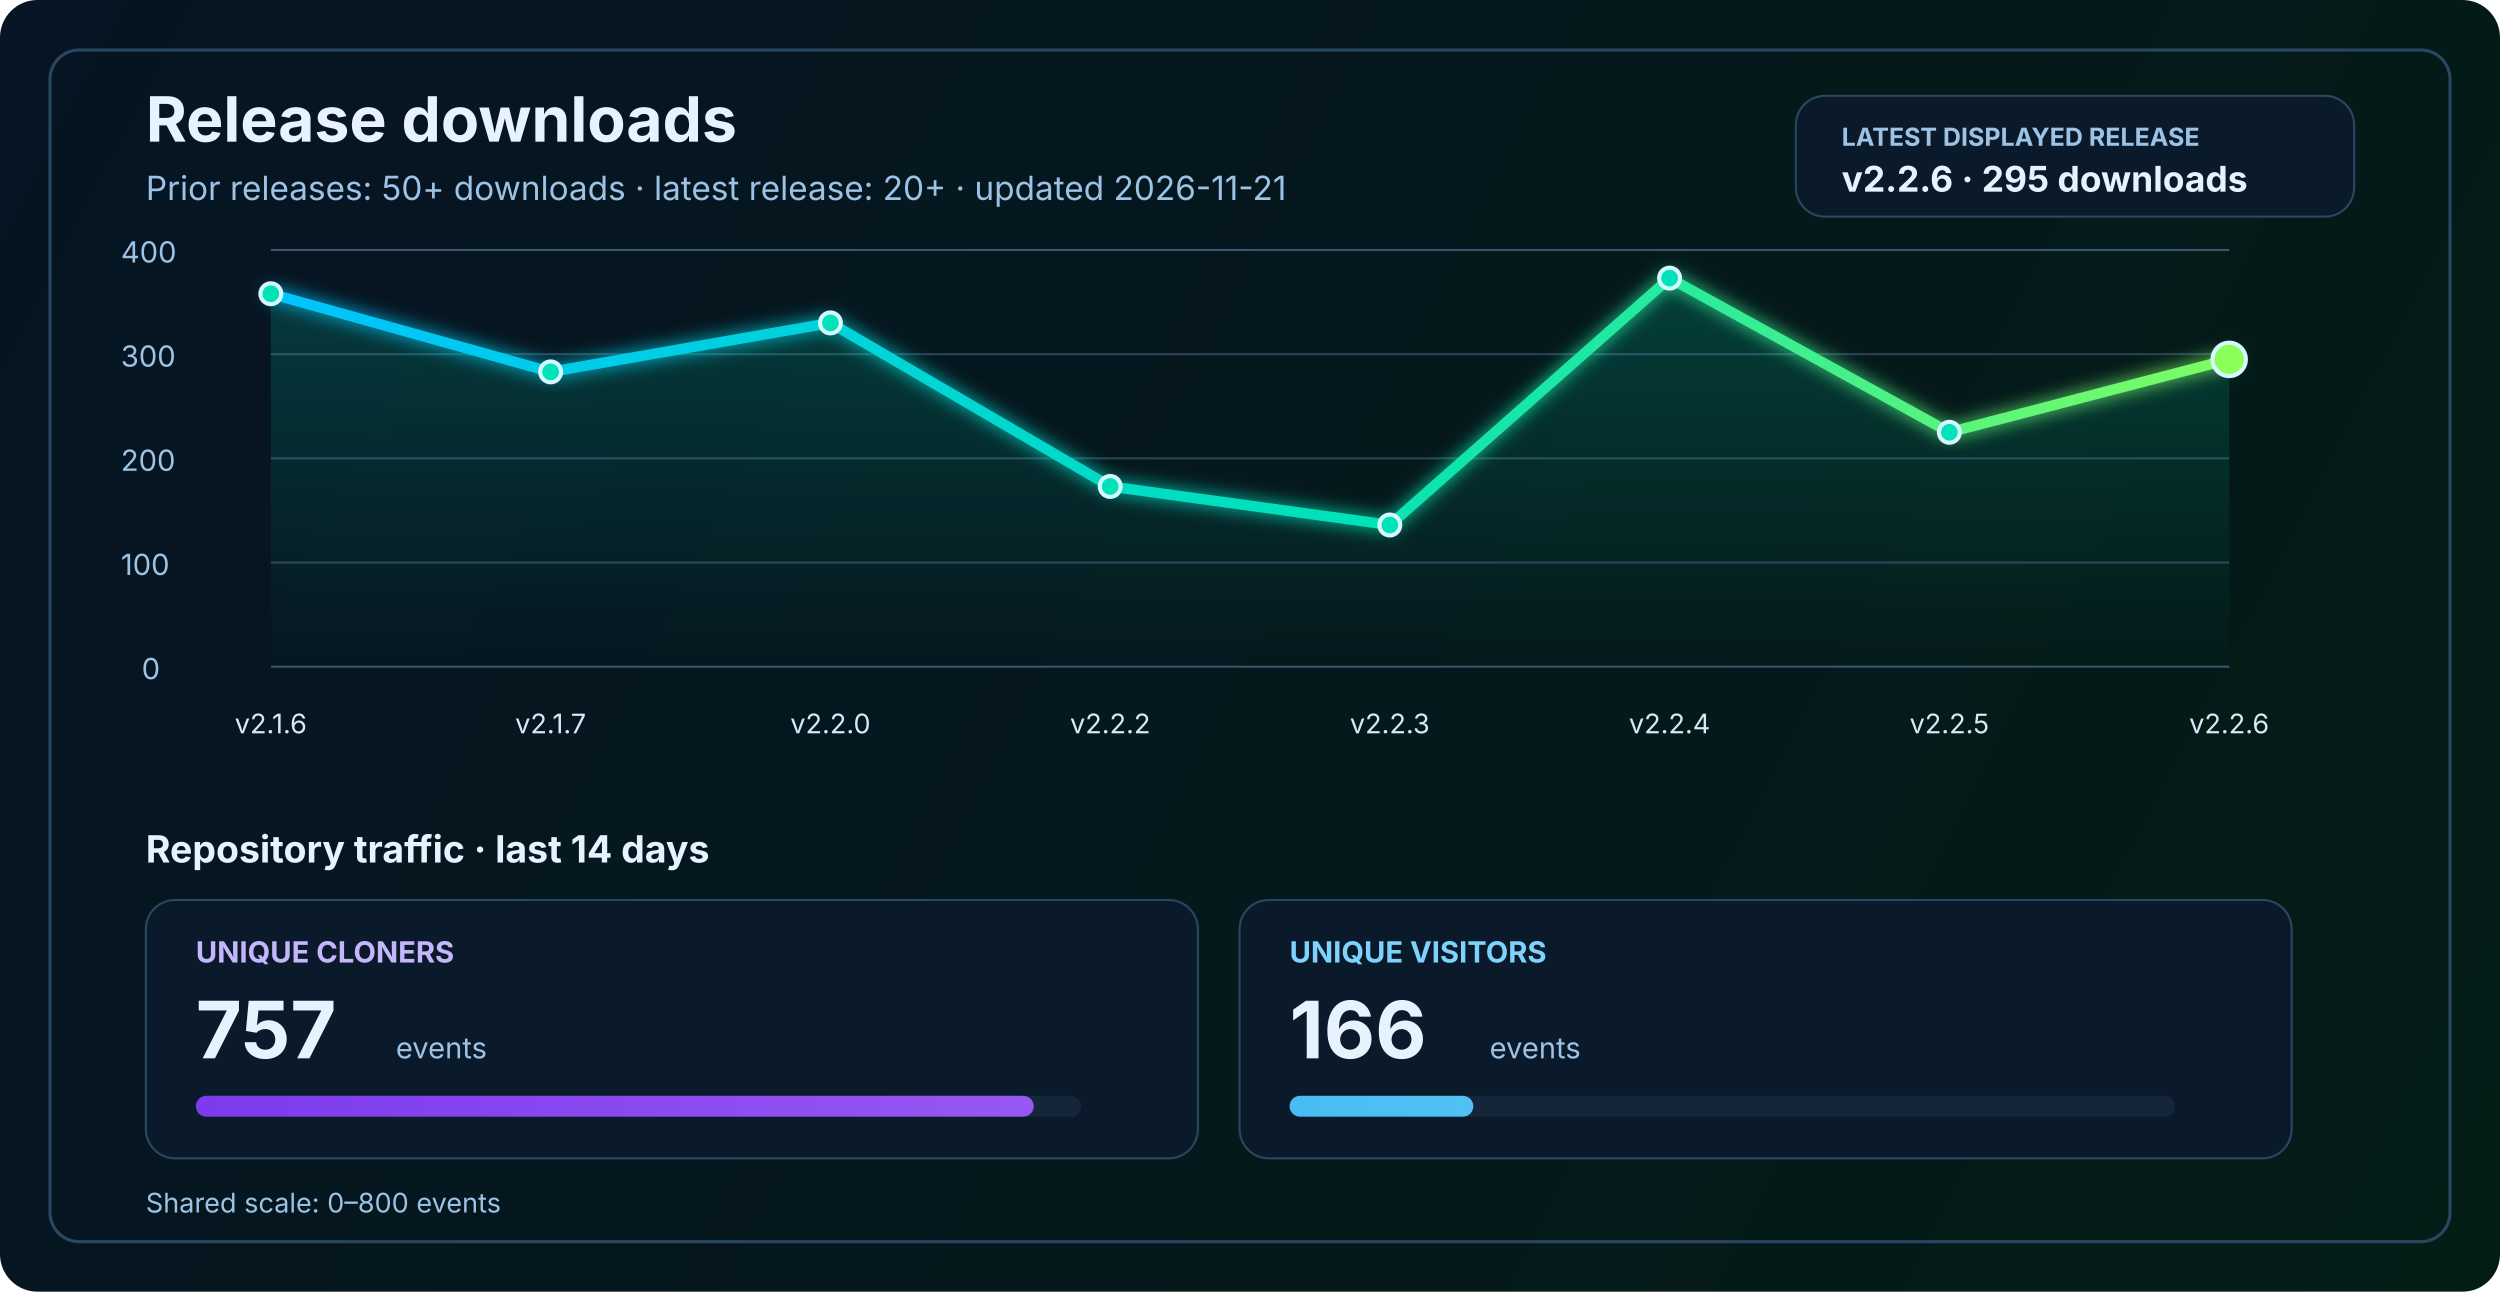
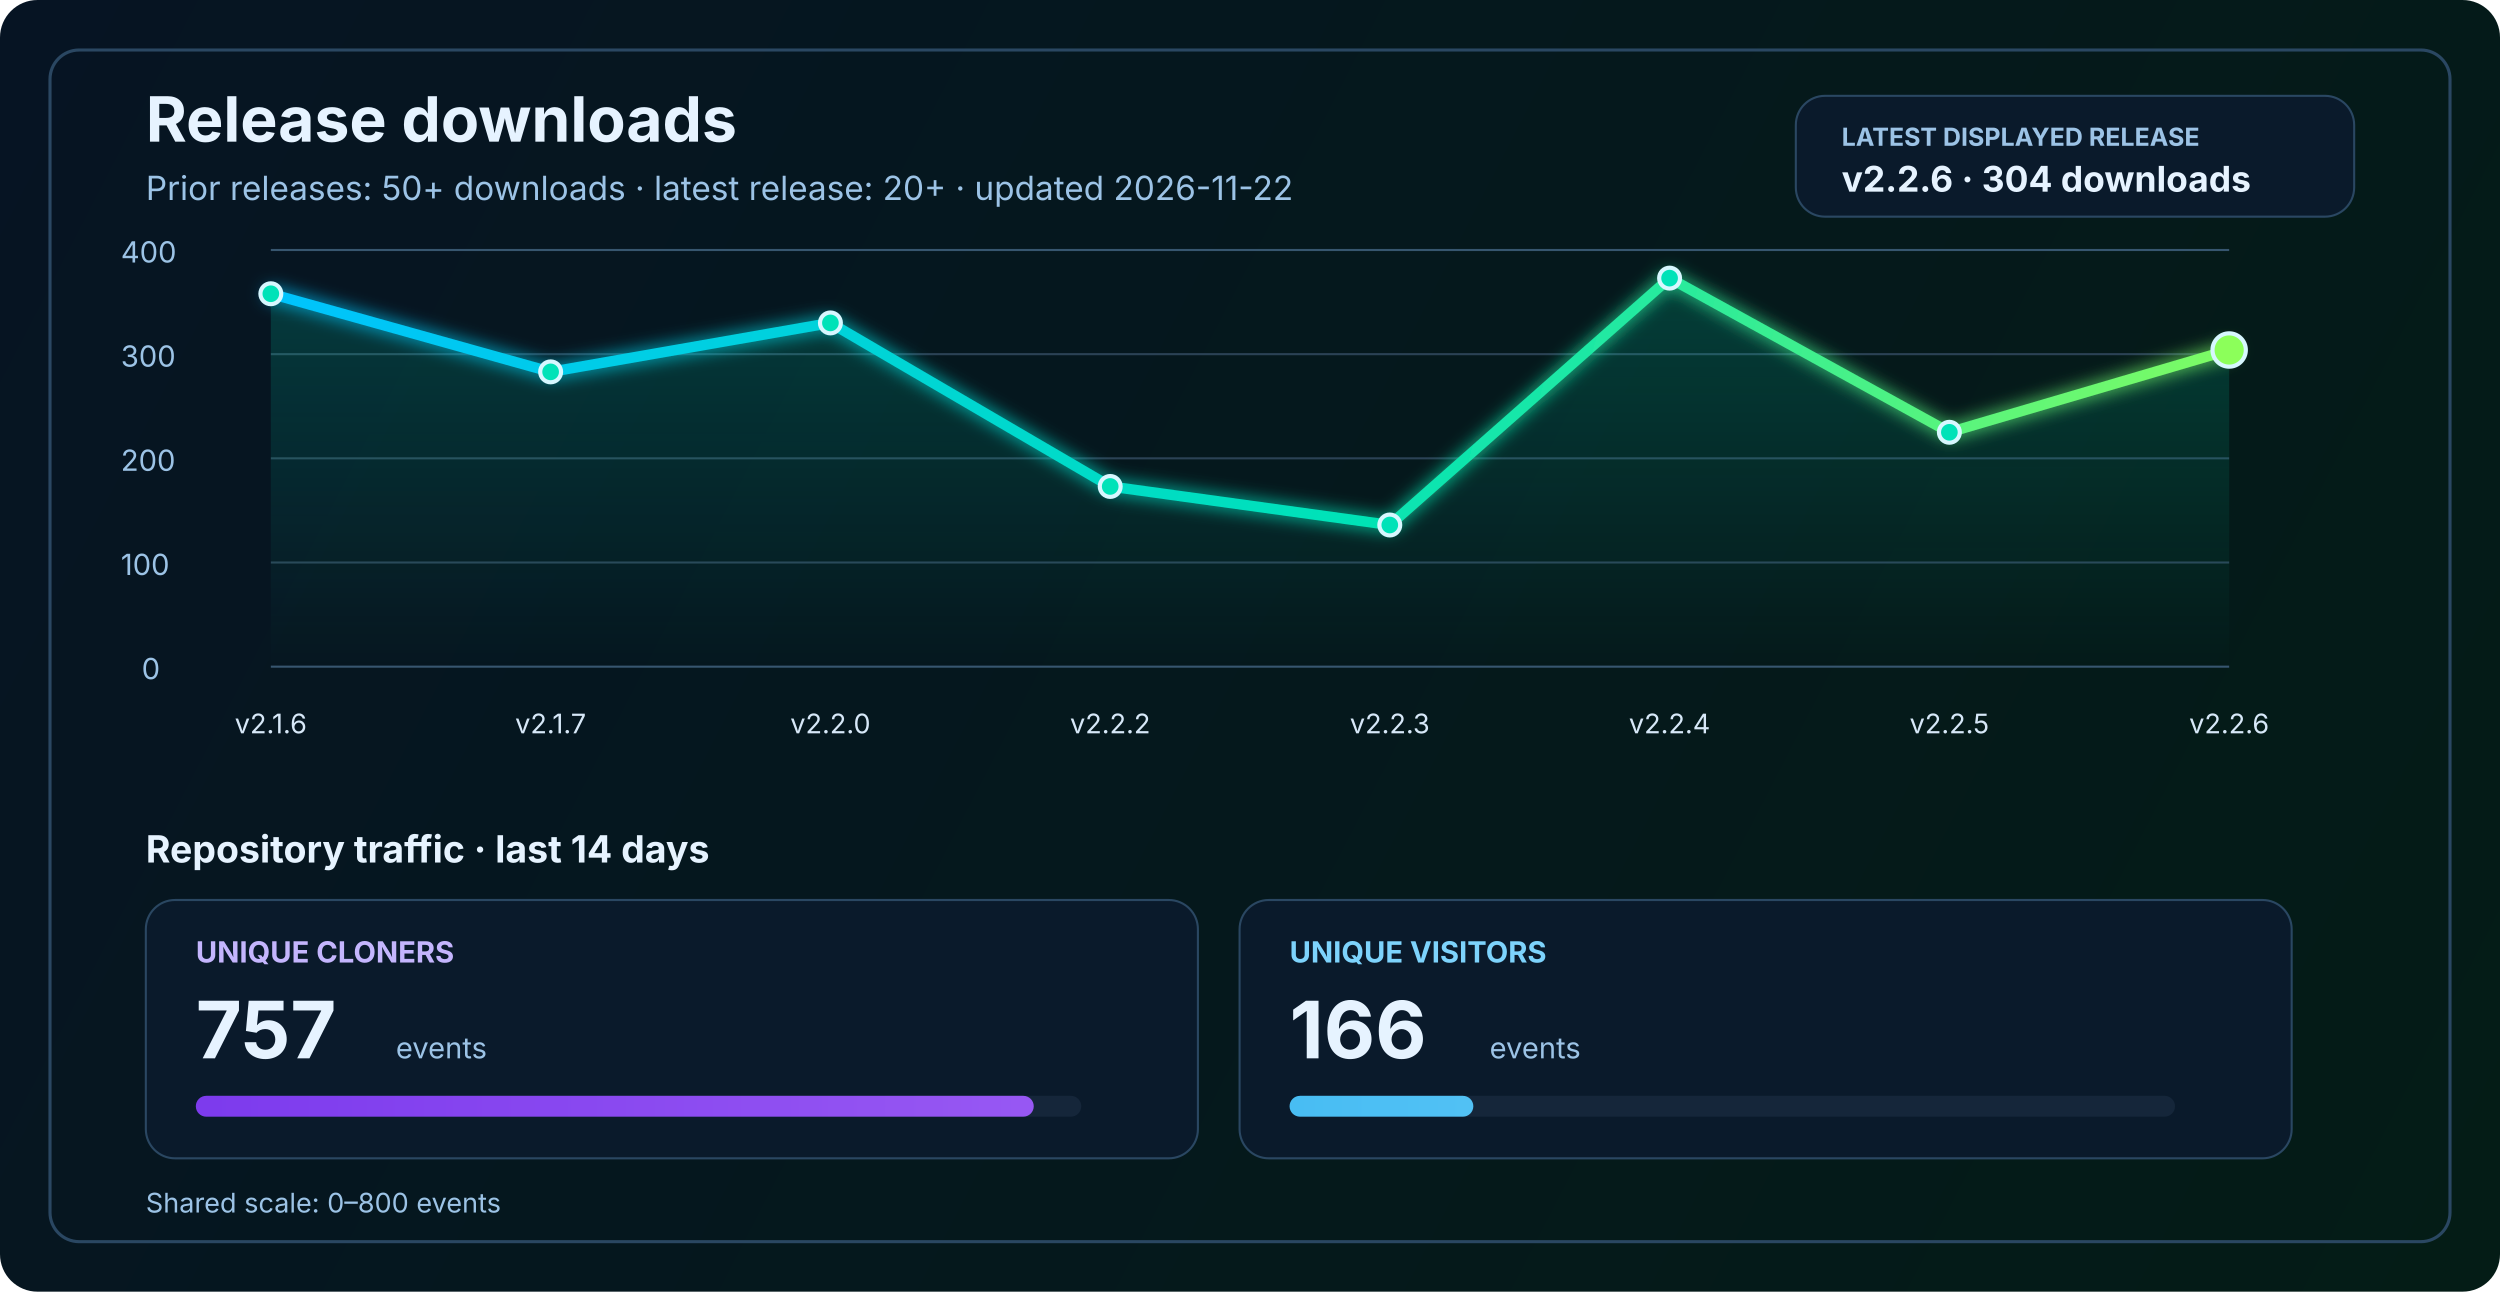
<svg xmlns="http://www.w3.org/2000/svg" width="1200" height="620" viewBox="0 0 1200 620" fill="none" role="img" aria-labelledby="title desc">
  <defs>
    <linearGradient id="bg" x1="0" y1="0" x2="1200" y2="620" gradientUnits="userSpaceOnUse">
      <stop stop-color="#061423" />
      <stop offset="1" stop-color="#041C16" />
    </linearGradient>
    <linearGradient id="line" x1="130" y1="86" x2="1070" y2="340" gradientUnits="userSpaceOnUse">
      <stop stop-color="#00C2FF" />
      <stop offset="0.55" stop-color="#00E2B8" />
      <stop offset="1" stop-color="#8CFF5A" />
    </linearGradient>
    <linearGradient id="area" x1="0" y1="120" x2="0" y2="320" gradientUnits="userSpaceOnUse">
      <stop stop-color="#00E2B8" stop-opacity="0.20" />
      <stop offset="1" stop-color="#00E2B8" stop-opacity="0" />
    </linearGradient>
    <linearGradient id="cloneFill" x1="86" y1="450" x2="1110" y2="450" gradientUnits="userSpaceOnUse">
      <stop stop-color="#7C3AED" />
      <stop offset="1" stop-color="#C084FC" />
    </linearGradient>
    <linearGradient id="viewFill" x1="86" y1="482" x2="1110" y2="482" gradientUnits="userSpaceOnUse">
      <stop stop-color="#0EA5E9" />
      <stop offset="1" stop-color="#7DD3FC" />
    </linearGradient>
    <filter id="glow" x="-50%" y="-50%" width="200%" height="200%">
      <feGaussianBlur stdDeviation="4" result="blur" />
      <feMerge>
        <feMergeNode in="blur" />
        <feMergeNode in="SourceGraphic" />
      </feMerge>
    </filter>
  </defs>
  <rect width="1200" height="620" rx="18" fill="url(#bg)" />
  <rect x="24" y="24" width="1152" height="572" rx="14" stroke="#2A4762" stroke-width="1.5" />
  <text x="70" y="68" fill="#E6F3FF" font-size="30" font-family="SF Pro Display, -apple-system, BlinkMacSystemFont, Segoe UI, sans-serif" font-weight="700">Release downloads</text>
-   <text x="70" y="96" fill="#9CC3E6" font-size="16" font-family="SF Pro Text, -apple-system, BlinkMacSystemFont, Segoe UI, sans-serif">Prior releases: 50+ downloads · latest release: 20+ · updated 2026-11-21</text>
+   <text x="70" y="96" fill="#9CC3E6" font-size="16" font-family="SF Pro Text, -apple-system, BlinkMacSystemFont, Segoe UI, sans-serif">Prior releases: 50+ downloads · latest release: 20+ · updated 2026-11-22</text>
  <rect x="862" y="46" width="268" height="58" rx="14" fill="#0A1A2B" stroke="#2A4762" stroke-width="1" />
  <text x="884" y="70" fill="#9CC3E6" font-size="12" font-family="SF Pro Text, -apple-system, BlinkMacSystemFont, Segoe UI, sans-serif" font-weight="700">LATEST DISPLAYED RELEASE</text>
-   <text x="884" y="92" fill="#E6F3FF" font-size="17" font-family="SF Pro Text, -apple-system, BlinkMacSystemFont, Segoe UI, sans-serif" font-weight="700">v2.2.6 · 295 downloads</text>
+   <text x="884" y="92" fill="#E6F3FF" font-size="17" font-family="SF Pro Text, -apple-system, BlinkMacSystemFont, Segoe UI, sans-serif" font-weight="700">v2.2.6 · 304 downloads</text>
  <line x1="130" y1="320.0" x2="1070" y2="320.0" stroke="#37566F" stroke-width="1" />
  <line x1="130" y1="270.0" x2="1070" y2="270.0" stroke="#2B4255" stroke-width="1" />
  <line x1="130" y1="220.0" x2="1070" y2="220.0" stroke="#2B4255" stroke-width="1" />
  <line x1="130" y1="170.0" x2="1070" y2="170.0" stroke="#2B4255" stroke-width="1" />
  <line x1="130" y1="120.0" x2="1070" y2="120.0" stroke="#37566F" stroke-width="1" />
  <text x="68" y="326.0" fill="#9CC3E6" font-size="14" font-family="SF Pro Text, -apple-system, BlinkMacSystemFont, Segoe UI, sans-serif">0</text>
  <text x="58" y="276.0" fill="#9CC3E6" font-size="14" font-family="SF Pro Text, -apple-system, BlinkMacSystemFont, Segoe UI, sans-serif">100</text>
  <text x="58" y="226.0" fill="#9CC3E6" font-size="14" font-family="SF Pro Text, -apple-system, BlinkMacSystemFont, Segoe UI, sans-serif">200</text>
  <text x="58" y="176.0" fill="#9CC3E6" font-size="14" font-family="SF Pro Text, -apple-system, BlinkMacSystemFont, Segoe UI, sans-serif">300</text>
  <text x="58" y="126.0" fill="#9CC3E6" font-size="14" font-family="SF Pro Text, -apple-system, BlinkMacSystemFont, Segoe UI, sans-serif">400</text>
-   <path d="M 130.0 141.0 L 264.3 178.5 L 398.6 155.0 L 532.9 233.5 L 667.1 252.0 L 801.4 133.5 L 935.7 207.5 L 1070.0 172.5 L 1070 320 L 130 320 Z" fill="url(#area)" />
-   <polyline points="130.0,141.0 264.3,178.5 398.6,155.0 532.9,233.5 667.1,252.0 801.4,133.5 935.7,207.5 1070.0,172.5" fill="none" stroke="url(#line)" stroke-width="5" stroke-linecap="round" stroke-linejoin="round" filter="url(#glow)" />
+   <path d="M 130.0 141.0 L 264.3 178.5 L 398.6 155.0 L 532.9 233.5 L 667.1 252.0 L 801.4 133.5 L 935.7 207.5 L 1070.0 168.0 L 1070 320 L 130 320 Z" fill="url(#area)" />
+   <polyline points="130.0,141.0 264.3,178.5 398.6,155.0 532.9,233.5 667.1,252.0 801.4,133.5 935.7,207.5 1070.0,168.0" fill="none" stroke="url(#line)" stroke-width="5" stroke-linecap="round" stroke-linejoin="round" filter="url(#glow)" />
  <circle cx="130.0" cy="141.0" r="5" fill="#00E2B8" stroke="#D7F7FF" stroke-width="2" />
  <circle cx="264.3" cy="178.5" r="5" fill="#00E2B8" stroke="#D7F7FF" stroke-width="2" />
  <circle cx="398.6" cy="155.0" r="5" fill="#00E2B8" stroke="#D7F7FF" stroke-width="2" />
  <circle cx="532.9" cy="233.5" r="5" fill="#00E2B8" stroke="#D7F7FF" stroke-width="2" />
  <circle cx="667.1" cy="252.0" r="5" fill="#00E2B8" stroke="#D7F7FF" stroke-width="2" />
  <circle cx="801.4" cy="133.5" r="5" fill="#00E2B8" stroke="#D7F7FF" stroke-width="2" />
  <circle cx="935.7" cy="207.5" r="5" fill="#00E2B8" stroke="#D7F7FF" stroke-width="2" />
-   <circle cx="1070.0" cy="172.5" r="8" fill="#8CFF5A" stroke="#D7F7FF" stroke-width="2" />
+   <circle cx="1070.0" cy="168.0" r="8" fill="#8CFF5A" stroke="#D7F7FF" stroke-width="2" />
  <text x="130.0" y="352" text-anchor="middle" fill="#D7E8F8" font-size="13" font-family="SF Pro Text, -apple-system, BlinkMacSystemFont, Segoe UI, sans-serif">v2.1.6</text>
  <text x="264.3" y="352" text-anchor="middle" fill="#D7E8F8" font-size="13" font-family="SF Pro Text, -apple-system, BlinkMacSystemFont, Segoe UI, sans-serif">v2.1.7</text>
  <text x="398.6" y="352" text-anchor="middle" fill="#D7E8F8" font-size="13" font-family="SF Pro Text, -apple-system, BlinkMacSystemFont, Segoe UI, sans-serif">v2.2.0</text>
  <text x="532.9" y="352" text-anchor="middle" fill="#D7E8F8" font-size="13" font-family="SF Pro Text, -apple-system, BlinkMacSystemFont, Segoe UI, sans-serif">v2.2.2</text>
  <text x="667.1" y="352" text-anchor="middle" fill="#D7E8F8" font-size="13" font-family="SF Pro Text, -apple-system, BlinkMacSystemFont, Segoe UI, sans-serif">v2.2.3</text>
  <text x="801.4" y="352" text-anchor="middle" fill="#D7E8F8" font-size="13" font-family="SF Pro Text, -apple-system, BlinkMacSystemFont, Segoe UI, sans-serif">v2.2.4</text>
  <text x="935.7" y="352" text-anchor="middle" fill="#D7E8F8" font-size="13" font-family="SF Pro Text, -apple-system, BlinkMacSystemFont, Segoe UI, sans-serif">v2.2.5</text>
  <text x="1070.0" y="352" text-anchor="middle" fill="#D7E8F8" font-size="13" font-family="SF Pro Text, -apple-system, BlinkMacSystemFont, Segoe UI, sans-serif">v2.2.6</text>
  <text x="70" y="414" fill="#E6F3FF" font-size="18" font-family="SF Pro Text, -apple-system, BlinkMacSystemFont, Segoe UI, sans-serif" font-weight="700">Repository traffic · last 14 days</text>
  <rect x="70" y="432" width="505" height="124" rx="14" fill="#0A1A2B" stroke="#2A4762" stroke-width="1" />
  <text x="94" y="462" fill="#C4B5FD" font-size="14" font-family="SF Pro Text, -apple-system, BlinkMacSystemFont, Segoe UI, sans-serif" font-weight="700">UNIQUE CLONERS</text>
  <text x="94" y="508" fill="#E6F3FF" font-size="38" font-family="SF Pro Display, -apple-system, BlinkMacSystemFont, Segoe UI, sans-serif" font-weight="700">757</text>
  <text x="190" y="508" fill="#9CC3E6" font-size="14" font-family="SF Pro Text, -apple-system, BlinkMacSystemFont, Segoe UI, sans-serif">events</text>
  <rect x="94" y="526" width="425" height="10" rx="5" fill="#15263A" />
  <rect x="94" y="526" width="402.2" height="10" rx="5" fill="url(#cloneFill)" />
  <rect x="595" y="432" width="505" height="124" rx="14" fill="#0A1A2B" stroke="#2A4762" stroke-width="1" />
  <text x="619" y="462" fill="#7DD3FC" font-size="14" font-family="SF Pro Text, -apple-system, BlinkMacSystemFont, Segoe UI, sans-serif" font-weight="700">UNIQUE VISITORS</text>
  <text x="619" y="508" fill="#E6F3FF" font-size="38" font-family="SF Pro Display, -apple-system, BlinkMacSystemFont, Segoe UI, sans-serif" font-weight="700">166</text>
  <text x="715" y="508" fill="#9CC3E6" font-size="14" font-family="SF Pro Text, -apple-system, BlinkMacSystemFont, Segoe UI, sans-serif">events</text>
  <rect x="619" y="526" width="425" height="10" rx="5" fill="#15263A" />
  <rect x="619" y="526" width="88.2" height="10" rx="5" fill="url(#viewFill)" />
  <text x="70" y="582" fill="#9CC3E6" font-size="13" font-family="SF Pro Text, -apple-system, BlinkMacSystemFont, Segoe UI, sans-serif">Shared scale: 0–800 events</text>
</svg>
